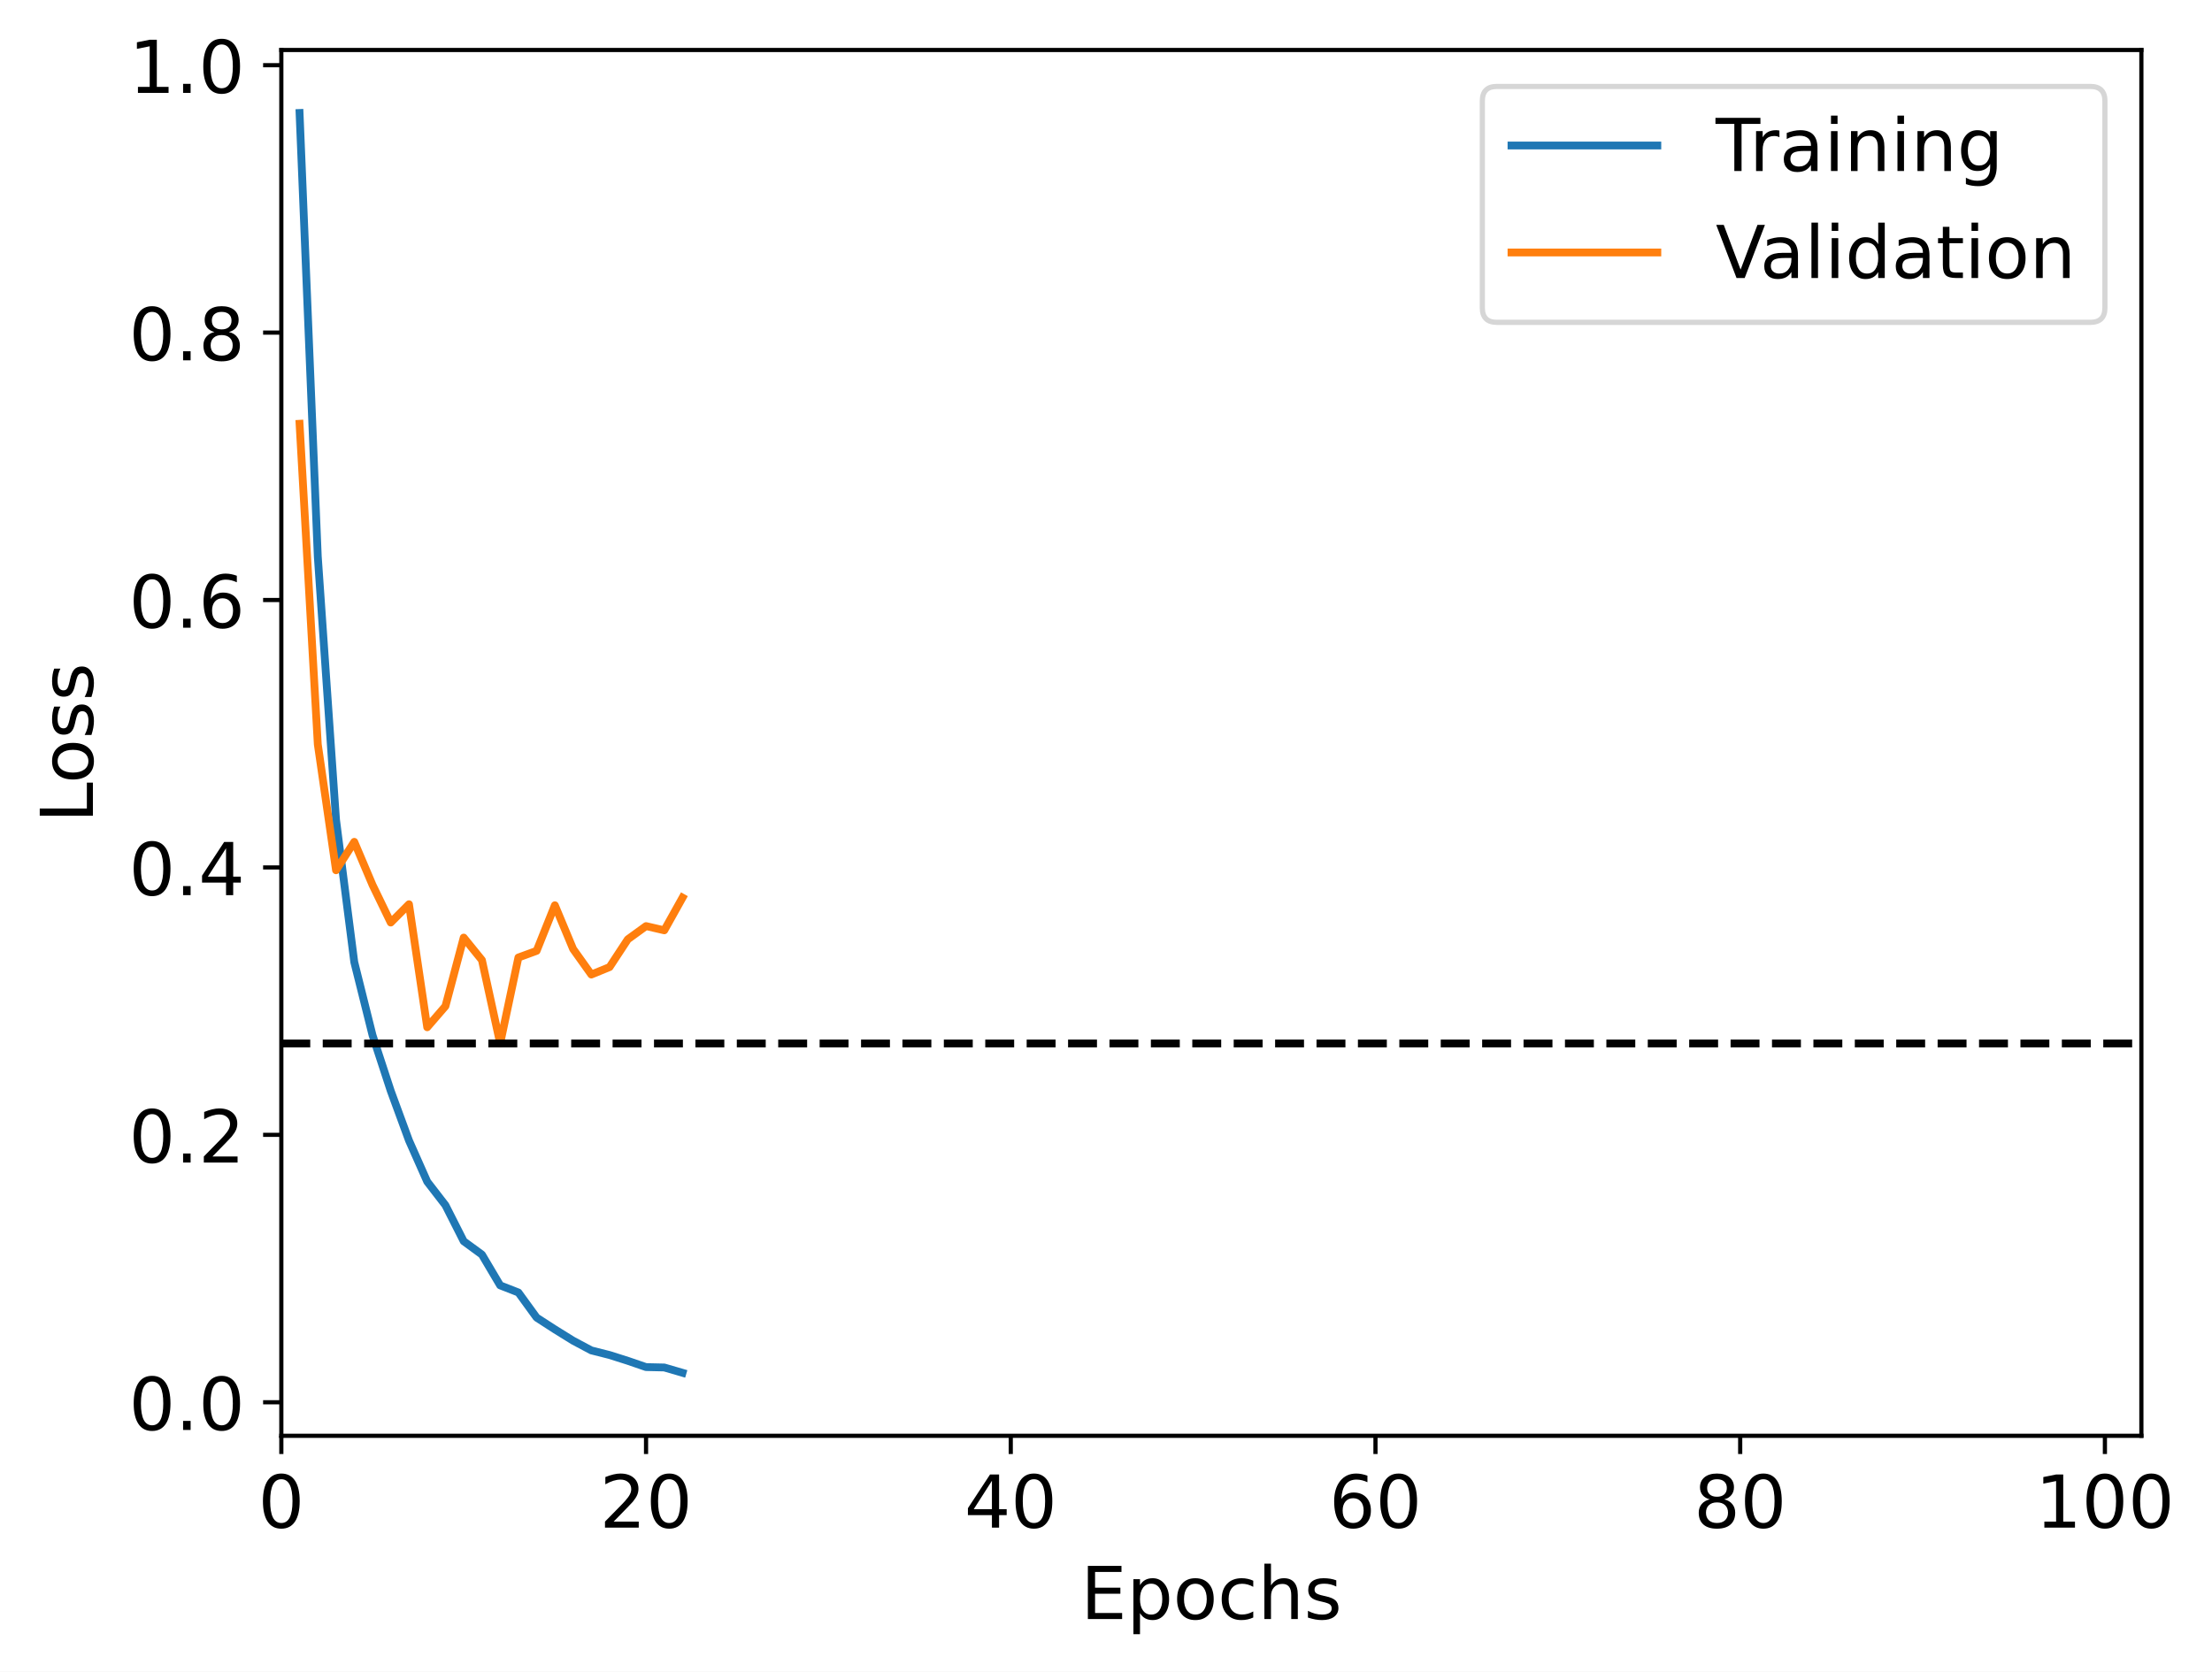
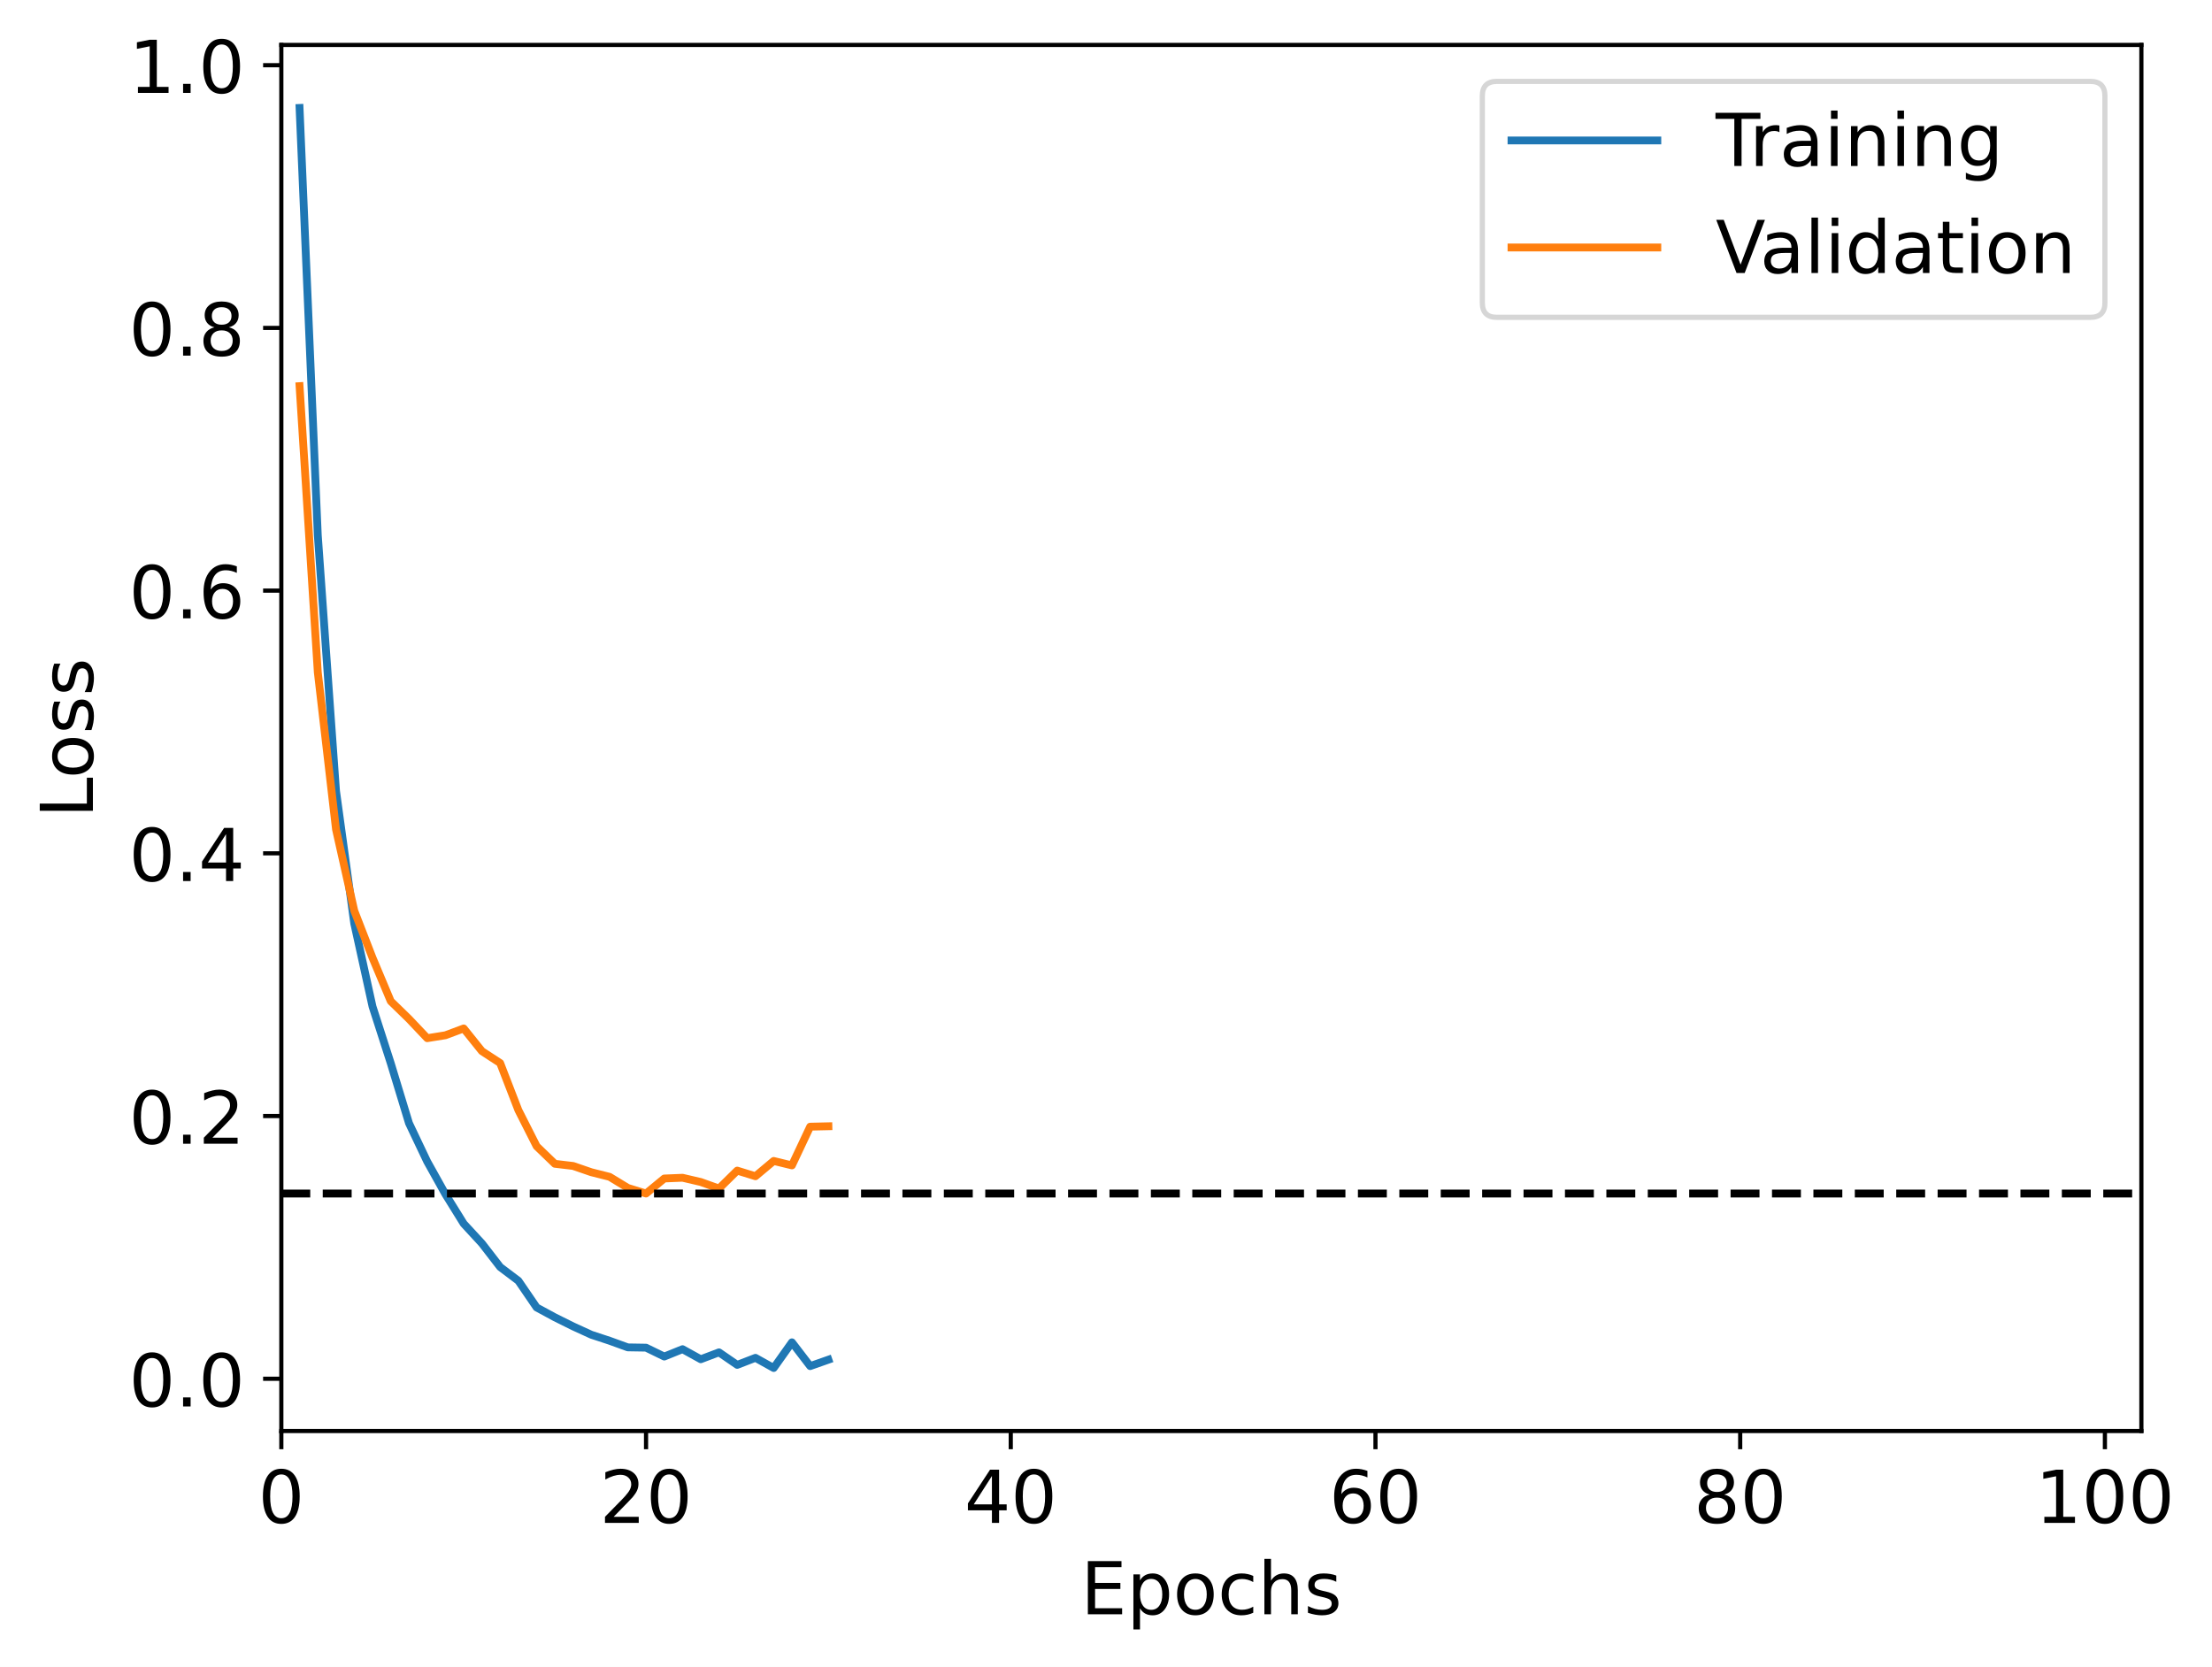
- <svg xmlns="http://www.w3.org/2000/svg" xmlns:xlink="http://www.w3.org/1999/xlink" width="424.693pt" height="321.01pt" viewBox="0 0 424.693 321.01" version="1.1">
+ <svg xmlns="http://www.w3.org/2000/svg" xmlns:xlink="http://www.w3.org/1999/xlink" width="424.693pt" height="320.037pt" viewBox="0 0 424.693 320.037" version="1.1">
  <defs>
    <style type="text/css">*{stroke-linejoin: round; stroke-linecap: butt}</style>
  </defs>
  <g id="figure_1">
    <g id="patch_1">
-       <path d="M 0 321.01  L 424.693 321.01  L 424.693 0  L 0 0  z " style="fill: #ffffff" />
+       <path d="M 0 320.037  L 424.693 320.037  L 424.693 0  L 0 0  z " style="fill: #ffffff" />
    </g>
    <g id="axes_1">
      <g id="patch_2">
-         <path d="M 54.014 275.711  L 411.134 275.711  L 411.134 9.599  L 54.014 9.599  z " style="fill: #ffffff" />
+         <path d="M 54.014 274.739  L 411.134 274.739  L 411.134 8.627  L 54.014 8.627  z " style="fill: #ffffff" />
      </g>
      <g id="matplotlib.axis_1">
        <g id="xtick_1">
          <g id="line2d_1">
            <defs>
-               <path id="m6e7f55a5c3" d="M 0 0  L 0 3.5  " style="stroke: #000000; stroke-width: 0.8" />
-             </defs>
-             <g>
-               <use xlink:href="#m6e7f55a5c3" x="54.014" y="275.711" style="stroke: #000000; stroke-width: 0.8" />
+               <path id="maf459d86ac" d="M 0 0  L 0 3.5  " style="stroke: #000000; stroke-width: 0.8" />
+             </defs>
+             <g>
+               <use xlink:href="#maf459d86ac" x="54.014" y="274.739" style="stroke: #000000; stroke-width: 0.8" />
            </g>
          </g>
          <g id="text_1">
-             <g transform="translate(49.56 293.3491) scale(0.14 -0.14)">
+             <g transform="translate(49.56 292.3765) scale(0.14 -0.14)">
              <defs>
                <path id="DejaVuSans-30" d="M 2034 4250  Q 1547 4250 1301 3770  Q 1056 3291 1056 2328  Q 1056 1369 1301 889  Q 1547 409 2034 409  Q 2525 409 2770 889  Q 3016 1369 3016 2328  Q 3016 3291 2770 3770  Q 2525 4250 2034 4250  z M 2034 4750  Q 2819 4750 3233 4129  Q 3647 3509 3647 2328  Q 3647 1150 3233 529  Q 2819 -91 2034 -91  Q 1250 -91 836 529  Q 422 1150 422 2328  Q 422 3509 836 4129  Q 1250 4750 2034 4750  z " transform="scale(0.015625)" />
              </defs>
              <use xlink:href="#DejaVuSans-30" />
            </g>
          </g>
        </g>
        <g id="xtick_2">
          <g id="line2d_2">
            <g>
-               <use xlink:href="#m6e7f55a5c3" x="124.037" y="275.711" style="stroke: #000000; stroke-width: 0.8" />
+               <use xlink:href="#maf459d86ac" x="124.037" y="274.739" style="stroke: #000000; stroke-width: 0.8" />
            </g>
          </g>
          <g id="text_2">
-             <g transform="translate(115.1298 293.3491) scale(0.14 -0.14)">
+             <g transform="translate(115.1298 292.3765) scale(0.14 -0.14)">
              <defs>
                <path id="DejaVuSans-32" d="M 1228 531  L 3431 531  L 3431 0  L 469 0  L 469 531  Q 828 903 1448 1529  Q 2069 2156 2228 2338  Q 2531 2678 2651 2914  Q 2772 3150 2772 3378  Q 2772 3750 2511 3984  Q 2250 4219 1831 4219  Q 1534 4219 1204 4116  Q 875 4013 500 3803  L 500 4441  Q 881 4594 1212 4672  Q 1544 4750 1819 4750  Q 2544 4750 2975 4387  Q 3406 4025 3406 3419  Q 3406 3131 3298 2873  Q 3191 2616 2906 2266  Q 2828 2175 2409 1742  Q 1991 1309 1228 531  z " transform="scale(0.015625)" />
              </defs>
              <use xlink:href="#DejaVuSans-32" />
              <use xlink:href="#DejaVuSans-30" x="63.623" />
            </g>
          </g>
        </g>
        <g id="xtick_3">
          <g id="line2d_3">
            <g>
-               <use xlink:href="#m6e7f55a5c3" x="194.061" y="275.711" style="stroke: #000000; stroke-width: 0.8" />
+               <use xlink:href="#maf459d86ac" x="194.061" y="274.739" style="stroke: #000000; stroke-width: 0.8" />
            </g>
          </g>
          <g id="text_3">
-             <g transform="translate(185.1533 293.3491) scale(0.14 -0.14)">
+             <g transform="translate(185.1533 292.3765) scale(0.14 -0.14)">
              <defs>
                <path id="DejaVuSans-34" d="M 2419 4116  L 825 1625  L 2419 1625  L 2419 4116  z M 2253 4666  L 3047 4666  L 3047 1625  L 3713 1625  L 3713 1100  L 3047 1100  L 3047 0  L 2419 0  L 2419 1100  L 313 1100  L 313 1709  L 2253 4666  z " transform="scale(0.015625)" />
              </defs>
              <use xlink:href="#DejaVuSans-34" />
              <use xlink:href="#DejaVuSans-30" x="63.623" />
            </g>
          </g>
        </g>
        <g id="xtick_4">
          <g id="line2d_4">
            <g>
-               <use xlink:href="#m6e7f55a5c3" x="264.084" y="275.711" style="stroke: #000000; stroke-width: 0.8" />
+               <use xlink:href="#maf459d86ac" x="264.084" y="274.739" style="stroke: #000000; stroke-width: 0.8" />
            </g>
          </g>
          <g id="text_4">
-             <g transform="translate(255.1768 293.3491) scale(0.14 -0.14)">
+             <g transform="translate(255.1768 292.3765) scale(0.14 -0.14)">
              <defs>
                <path id="DejaVuSans-36" d="M 2113 2584  Q 1688 2584 1439 2293  Q 1191 2003 1191 1497  Q 1191 994 1439 701  Q 1688 409 2113 409  Q 2538 409 2786 701  Q 3034 994 3034 1497  Q 3034 2003 2786 2293  Q 2538 2584 2113 2584  z M 3366 4563  L 3366 3988  Q 3128 4100 2886 4159  Q 2644 4219 2406 4219  Q 1781 4219 1451 3797  Q 1122 3375 1075 2522  Q 1259 2794 1537 2939  Q 1816 3084 2150 3084  Q 2853 3084 3261 2657  Q 3669 2231 3669 1497  Q 3669 778 3244 343  Q 2819 -91 2113 -91  Q 1303 -91 875 529  Q 447 1150 447 2328  Q 447 3434 972 4092  Q 1497 4750 2381 4750  Q 2619 4750 2861 4703  Q 3103 4656 3366 4563  z " transform="scale(0.015625)" />
              </defs>
              <use xlink:href="#DejaVuSans-36" />
              <use xlink:href="#DejaVuSans-30" x="63.623" />
            </g>
          </g>
        </g>
        <g id="xtick_5">
          <g id="line2d_5">
            <g>
-               <use xlink:href="#m6e7f55a5c3" x="334.108" y="275.711" style="stroke: #000000; stroke-width: 0.8" />
+               <use xlink:href="#maf459d86ac" x="334.108" y="274.739" style="stroke: #000000; stroke-width: 0.8" />
            </g>
          </g>
          <g id="text_5">
-             <g transform="translate(325.2004 293.3491) scale(0.14 -0.14)">
+             <g transform="translate(325.2004 292.3765) scale(0.14 -0.14)">
              <defs>
                <path id="DejaVuSans-38" d="M 2034 2216  Q 1584 2216 1326 1975  Q 1069 1734 1069 1313  Q 1069 891 1326 650  Q 1584 409 2034 409  Q 2484 409 2743 651  Q 3003 894 3003 1313  Q 3003 1734 2745 1975  Q 2488 2216 2034 2216  z M 1403 2484  Q 997 2584 770 2862  Q 544 3141 544 3541  Q 544 4100 942 4425  Q 1341 4750 2034 4750  Q 2731 4750 3128 4425  Q 3525 4100 3525 3541  Q 3525 3141 3298 2862  Q 3072 2584 2669 2484  Q 3125 2378 3379 2068  Q 3634 1759 3634 1313  Q 3634 634 3220 271  Q 2806 -91 2034 -91  Q 1263 -91 848 271  Q 434 634 434 1313  Q 434 1759 690 2068  Q 947 2378 1403 2484  z M 1172 3481  Q 1172 3119 1398 2916  Q 1625 2713 2034 2713  Q 2441 2713 2670 2916  Q 2900 3119 2900 3481  Q 2900 3844 2670 4047  Q 2441 4250 2034 4250  Q 1625 4250 1398 4047  Q 1172 3844 1172 3481  z " transform="scale(0.015625)" />
              </defs>
              <use xlink:href="#DejaVuSans-38" />
              <use xlink:href="#DejaVuSans-30" x="63.623" />
            </g>
          </g>
        </g>
        <g id="xtick_6">
          <g id="line2d_6">
            <g>
-               <use xlink:href="#m6e7f55a5c3" x="404.131" y="275.711" style="stroke: #000000; stroke-width: 0.8" />
+               <use xlink:href="#maf459d86ac" x="404.131" y="274.739" style="stroke: #000000; stroke-width: 0.8" />
            </g>
          </g>
          <g id="text_6">
-             <g transform="translate(390.7701 293.3491) scale(0.14 -0.14)">
+             <g transform="translate(390.7701 292.3765) scale(0.14 -0.14)">
              <defs>
                <path id="DejaVuSans-31" d="M 794 531  L 1825 531  L 1825 4091  L 703 3866  L 703 4441  L 1819 4666  L 2450 4666  L 2450 531  L 3481 531  L 3481 0  L 794 0  L 794 531  z " transform="scale(0.015625)" />
              </defs>
              <use xlink:href="#DejaVuSans-31" />
              <use xlink:href="#DejaVuSans-30" x="63.623" />
              <use xlink:href="#DejaVuSans-30" x="127.246" />
            </g>
          </g>
        </g>
        <g id="text_7">
-           <g transform="translate(207.4919 310.8985) scale(0.14 -0.14)">
+           <g transform="translate(207.4919 309.9259) scale(0.14 -0.14)">
            <defs>
              <path id="DejaVuSans-45" d="M 628 4666  L 3578 4666  L 3578 4134  L 1259 4134  L 1259 2753  L 3481 2753  L 3481 2222  L 1259 2222  L 1259 531  L 3634 531  L 3634 0  L 628 0  L 628 4666  z " transform="scale(0.015625)" />
              <path id="DejaVuSans-70" d="M 1159 525  L 1159 -1331  L 581 -1331  L 581 3500  L 1159 3500  L 1159 2969  Q 1341 3281 1617 3432  Q 1894 3584 2278 3584  Q 2916 3584 3314 3078  Q 3713 2572 3713 1747  Q 3713 922 3314 415  Q 2916 -91 2278 -91  Q 1894 -91 1617 61  Q 1341 213 1159 525  z M 3116 1747  Q 3116 2381 2855 2742  Q 2594 3103 2138 3103  Q 1681 3103 1420 2742  Q 1159 2381 1159 1747  Q 1159 1113 1420 752  Q 1681 391 2138 391  Q 2594 391 2855 752  Q 3116 1113 3116 1747  z " transform="scale(0.015625)" />
              <path id="DejaVuSans-6f" d="M 1959 3097  Q 1497 3097 1228 2736  Q 959 2375 959 1747  Q 959 1119 1226 758  Q 1494 397 1959 397  Q 2419 397 2687 759  Q 2956 1122 2956 1747  Q 2956 2369 2687 2733  Q 2419 3097 1959 3097  z M 1959 3584  Q 2709 3584 3137 3096  Q 3566 2609 3566 1747  Q 3566 888 3137 398  Q 2709 -91 1959 -91  Q 1206 -91 779 398  Q 353 888 353 1747  Q 353 2609 779 3096  Q 1206 3584 1959 3584  z " transform="scale(0.015625)" />
              <path id="DejaVuSans-63" d="M 3122 3366  L 3122 2828  Q 2878 2963 2633 3030  Q 2388 3097 2138 3097  Q 1578 3097 1268 2742  Q 959 2388 959 1747  Q 959 1106 1268 751  Q 1578 397 2138 397  Q 2388 397 2633 464  Q 2878 531 3122 666  L 3122 134  Q 2881 22 2623 -34  Q 2366 -91 2075 -91  Q 1284 -91 818 406  Q 353 903 353 1747  Q 353 2603 823 3093  Q 1294 3584 2113 3584  Q 2378 3584 2631 3529  Q 2884 3475 3122 3366  z " transform="scale(0.015625)" />
              <path id="DejaVuSans-68" d="M 3513 2113  L 3513 0  L 2938 0  L 2938 2094  Q 2938 2591 2744 2837  Q 2550 3084 2163 3084  Q 1697 3084 1428 2787  Q 1159 2491 1159 1978  L 1159 0  L 581 0  L 581 4863  L 1159 4863  L 1159 2956  Q 1366 3272 1645 3428  Q 1925 3584 2291 3584  Q 2894 3584 3203 3211  Q 3513 2838 3513 2113  z " transform="scale(0.015625)" />
              <path id="DejaVuSans-73" d="M 2834 3397  L 2834 2853  Q 2591 2978 2328 3040  Q 2066 3103 1784 3103  Q 1356 3103 1142 2972  Q 928 2841 928 2578  Q 928 2378 1081 2264  Q 1234 2150 1697 2047  L 1894 2003  Q 2506 1872 2764 1633  Q 3022 1394 3022 966  Q 3022 478 2636 193  Q 2250 -91 1575 -91  Q 1294 -91 989 -36  Q 684 19 347 128  L 347 722  Q 666 556 975 473  Q 1284 391 1588 391  Q 1994 391 2212 530  Q 2431 669 2431 922  Q 2431 1156 2273 1281  Q 2116 1406 1581 1522  L 1381 1569  Q 847 1681 609 1914  Q 372 2147 372 2553  Q 372 3047 722 3315  Q 1072 3584 1716 3584  Q 2034 3584 2315 3537  Q 2597 3491 2834 3397  z " transform="scale(0.015625)" />
            </defs>
            <use xlink:href="#DejaVuSans-45" />
            <use xlink:href="#DejaVuSans-70" x="63.184" />
            <use xlink:href="#DejaVuSans-6f" x="126.66" />
            <use xlink:href="#DejaVuSans-63" x="187.842" />
            <use xlink:href="#DejaVuSans-68" x="242.822" />
            <use xlink:href="#DejaVuSans-73" x="306.201" />
          </g>
        </g>
      </g>
      <g id="matplotlib.axis_2">
        <g id="ytick_1">
          <g id="line2d_7">
            <defs>
-               <path id="ma84b7b4c71" d="M 0 0  L -3.5 0  " style="stroke: #000000; stroke-width: 0.8" />
-             </defs>
-             <g>
-               <use xlink:href="#ma84b7b4c71" x="54.014" y="269.27" style="stroke: #000000; stroke-width: 0.8" />
+               <path id="m88fe396eaa" d="M 0 0  L -3.5 0  " style="stroke: #000000; stroke-width: 0.8" />
+             </defs>
+             <g>
+               <use xlink:href="#m88fe396eaa" x="54.014" y="264.706" style="stroke: #000000; stroke-width: 0.8" />
            </g>
          </g>
          <g id="text_8">
-             <g transform="translate(24.74938 274.5884) scale(0.14 -0.14)">
+             <g transform="translate(24.74938 270.0253) scale(0.14 -0.14)">
              <defs>
                <path id="DejaVuSans-2e" d="M 684 794  L 1344 794  L 1344 0  L 684 0  L 684 794  z " transform="scale(0.015625)" />
              </defs>
              <use xlink:href="#DejaVuSans-30" />
              <use xlink:href="#DejaVuSans-2e" x="63.623" />
              <use xlink:href="#DejaVuSans-30" x="95.41" />
            </g>
          </g>
        </g>
        <g id="ytick_2">
          <g id="line2d_8">
            <g>
-               <use xlink:href="#ma84b7b4c71" x="54.014" y="217.919" style="stroke: #000000; stroke-width: 0.8" />
+               <use xlink:href="#m88fe396eaa" x="54.014" y="214.269" style="stroke: #000000; stroke-width: 0.8" />
            </g>
          </g>
          <g id="text_9">
-             <g transform="translate(24.74938 223.2383) scale(0.14 -0.14)">
+             <g transform="translate(24.74938 219.5878) scale(0.14 -0.14)">
              <use xlink:href="#DejaVuSans-30" />
              <use xlink:href="#DejaVuSans-2e" x="63.623" />
              <use xlink:href="#DejaVuSans-32" x="95.41" />
            </g>
          </g>
        </g>
        <g id="ytick_3">
          <g id="line2d_9">
            <g>
-               <use xlink:href="#ma84b7b4c71" x="54.014" y="166.569" style="stroke: #000000; stroke-width: 0.8" />
+               <use xlink:href="#m88fe396eaa" x="54.014" y="163.831" style="stroke: #000000; stroke-width: 0.8" />
            </g>
          </g>
          <g id="text_10">
-             <g transform="translate(24.74938 171.8882) scale(0.14 -0.14)">
+             <g transform="translate(24.74938 169.1503) scale(0.14 -0.14)">
              <use xlink:href="#DejaVuSans-30" />
              <use xlink:href="#DejaVuSans-2e" x="63.623" />
              <use xlink:href="#DejaVuSans-34" x="95.41" />
            </g>
          </g>
        </g>
        <g id="ytick_4">
          <g id="line2d_10">
            <g>
-               <use xlink:href="#ma84b7b4c71" x="54.014" y="115.219" style="stroke: #000000; stroke-width: 0.8" />
+               <use xlink:href="#m88fe396eaa" x="54.014" y="113.394" style="stroke: #000000; stroke-width: 0.8" />
            </g>
          </g>
          <g id="text_11">
-             <g transform="translate(24.74938 120.5381) scale(0.14 -0.14)">
+             <g transform="translate(24.74938 118.7128) scale(0.14 -0.14)">
              <use xlink:href="#DejaVuSans-30" />
              <use xlink:href="#DejaVuSans-2e" x="63.623" />
              <use xlink:href="#DejaVuSans-36" x="95.41" />
            </g>
          </g>
        </g>
        <g id="ytick_5">
          <g id="line2d_11">
            <g>
-               <use xlink:href="#ma84b7b4c71" x="54.014" y="63.869" style="stroke: #000000; stroke-width: 0.8" />
+               <use xlink:href="#m88fe396eaa" x="54.014" y="62.956" style="stroke: #000000; stroke-width: 0.8" />
            </g>
          </g>
          <g id="text_12">
-             <g transform="translate(24.74938 69.18793) scale(0.14 -0.14)">
+             <g transform="translate(24.74938 68.27531) scale(0.14 -0.14)">
              <use xlink:href="#DejaVuSans-30" />
              <use xlink:href="#DejaVuSans-2e" x="63.623" />
              <use xlink:href="#DejaVuSans-38" x="95.41" />
            </g>
          </g>
        </g>
        <g id="ytick_6">
          <g id="line2d_12">
            <g>
-               <use xlink:href="#ma84b7b4c71" x="54.014" y="12.519" style="stroke: #000000; stroke-width: 0.8" />
+               <use xlink:href="#m88fe396eaa" x="54.014" y="12.519" style="stroke: #000000; stroke-width: 0.8" />
            </g>
          </g>
          <g id="text_13">
            <g transform="translate(24.74938 17.83781) scale(0.14 -0.14)">
              <use xlink:href="#DejaVuSans-31" />
              <use xlink:href="#DejaVuSans-2e" x="63.623" />
              <use xlink:href="#DejaVuSans-30" x="95.41" />
            </g>
          </g>
        </g>
        <g id="text_14">
-           <g transform="translate(17.83781 158.0093) rotate(-90) scale(0.14 -0.14)">
+           <g transform="translate(17.83781 157.0368) rotate(-90) scale(0.14 -0.14)">
            <defs>
              <path id="DejaVuSans-4c" d="M 628 4666  L 1259 4666  L 1259 531  L 3531 531  L 3531 0  L 628 0  L 628 4666  z " transform="scale(0.015625)" />
            </defs>
            <use xlink:href="#DejaVuSans-4c" />
            <use xlink:href="#DejaVuSans-6f" x="53.963" />
            <use xlink:href="#DejaVuSans-73" x="115.145" />
            <use xlink:href="#DejaVuSans-73" x="167.244" />
          </g>
        </g>
      </g>
      <g id="line2d_13">
-         <path d="M 57.515 21.695  L 61.016 106.897  L 64.517 157.417  L 68.018 184.747  L 71.52 198.781  L 75.021 209.474  L 78.522 219.005  L 82.023 226.9  L 85.524 231.436  L 89.026 238.348  L 92.527 240.913  L 96.028 246.824  L 99.529 248.193  L 103.03 253.013  L 106.531 255.277  L 110.033 257.449  L 113.534 259.314  L 117.035 260.201  L 120.536 261.312  L 124.037 262.515  L 127.538 262.592  L 131.04 263.615  " clip-path="url(#p60dc8c0b9b)" style="fill: none; stroke: #1f77b4; stroke-width: 1.5; stroke-linecap: square" />
+         <path d="M 57.515 20.723  L 61.016 102.771  L 64.517 151.864  L 68.018 177.332  L 71.52 193.242  L 75.021 204.123  L 78.522 215.638  L 82.023 223.009  L 85.524 229.285  L 89.026 234.929  L 92.527 238.726  L 96.028 243.259  L 99.529 245.902  L 103.03 251.019  L 106.531 252.916  L 110.033 254.656  L 113.534 256.26  L 117.035 257.413  L 120.536 258.682  L 124.037 258.739  L 127.538 260.445  L 131.04 259.03  L 134.541 260.964  L 138.042 259.638  L 141.543 262.044  L 145.044 260.691  L 148.546 262.643  L 152.047 257.715  L 155.548 262.279  L 159.049 261.049  " clip-path="url(#p74c6df0e5a)" style="fill: none; stroke: #1f77b4; stroke-width: 1.5; stroke-linecap: square" />
      </g>
      <g id="line2d_14">
-         <path d="M 57.515 81.377  L 61.016 142.932  L 64.517 167.11  L 68.018 161.657  L 71.52 169.93  L 75.021 177.154  L 78.522 173.64  L 82.023 197.259  L 85.524 193.209  L 89.026 180.042  L 92.527 184.359  L 96.028 200.373  L 99.529 183.866  L 103.03 182.587  L 106.531 173.834  L 110.033 182.228  L 113.534 187.136  L 117.035 185.705  L 120.536 180.374  L 124.037 177.835  L 127.538 178.645  L 131.04 172.375  " clip-path="url(#p60dc8c0b9b)" style="fill: none; stroke: #ff7f0e; stroke-width: 1.5; stroke-linecap: square" />
+         <path d="M 57.515 74.134  L 61.016 129.08  L 64.517 159.254  L 68.018 174.852  L 71.52 183.883  L 75.021 192.22  L 78.522 195.627  L 82.023 199.322  L 85.524 198.759  L 89.026 197.453  L 92.527 201.817  L 96.028 204.097  L 99.529 213.149  L 103.03 220.062  L 106.531 223.439  L 110.033 223.854  L 113.534 225.058  L 117.035 225.938  L 120.536 228.067  L 124.037 229.147  L 127.538 226.26  L 131.04 226.117  L 134.541 226.934  L 138.042 228.188  L 141.543 224.746  L 145.044 225.827  L 148.546 222.893  L 152.047 223.745  L 155.548 216.312  L 159.049 216.232  " clip-path="url(#p74c6df0e5a)" style="fill: none; stroke: #ff7f0e; stroke-width: 1.5; stroke-linecap: square" />
      </g>
      <g id="line2d_15">
-         <path d="M 54.014 200.373  L 411.134 200.373  " clip-path="url(#p60dc8c0b9b)" style="fill: none; stroke-dasharray: 5.55,2.4; stroke-dashoffset: 0; stroke: #000000; stroke-width: 1.5" />
+         <path d="M 54.014 229.147  L 411.134 229.147  " clip-path="url(#p74c6df0e5a)" style="fill: none; stroke-dasharray: 5.55,2.4; stroke-dashoffset: 0; stroke: #000000; stroke-width: 1.5" />
      </g>
      <g id="patch_3">
-         <path d="M 54.014 275.711  L 54.014 9.599  " style="fill: none; stroke: #000000; stroke-width: 0.8; stroke-linejoin: miter; stroke-linecap: square" />
+         <path d="M 54.014 274.739  L 54.014 8.627  " style="fill: none; stroke: #000000; stroke-width: 0.8; stroke-linejoin: miter; stroke-linecap: square" />
      </g>
      <g id="patch_4">
-         <path d="M 411.134 275.711  L 411.134 9.599  " style="fill: none; stroke: #000000; stroke-width: 0.8; stroke-linejoin: miter; stroke-linecap: square" />
+         <path d="M 411.134 274.739  L 411.134 8.627  " style="fill: none; stroke: #000000; stroke-width: 0.8; stroke-linejoin: miter; stroke-linecap: square" />
      </g>
      <g id="patch_5">
-         <path d="M 54.014 275.711  L 411.134 275.711  " style="fill: none; stroke: #000000; stroke-width: 0.8; stroke-linejoin: miter; stroke-linecap: square" />
+         <path d="M 54.014 274.739  L 411.134 274.739  " style="fill: none; stroke: #000000; stroke-width: 0.8; stroke-linejoin: miter; stroke-linecap: square" />
      </g>
      <g id="patch_6">
-         <path d="M 54.014 9.599  L 411.134 9.599  " style="fill: none; stroke: #000000; stroke-width: 0.8; stroke-linejoin: miter; stroke-linecap: square" />
+         <path d="M 54.014 8.627  L 411.134 8.627  " style="fill: none; stroke: #000000; stroke-width: 0.8; stroke-linejoin: miter; stroke-linecap: square" />
      </g>
      <g id="legend_1">
        <g id="patch_7">
-           <path d="M 287.4 61.898  L 401.334 61.898  Q 404.134 61.898 404.134 59.098  L 404.134 19.399  Q 404.134 16.599 401.334 16.599  L 287.4 16.599  Q 284.6 16.599 284.6 19.399  L 284.6 59.098  Q 284.6 61.898 287.4 61.898  z " style="fill: #ffffff; opacity: 0.8; stroke: #cccccc; stroke-linejoin: miter" />
+           <path d="M 287.4 60.925  L 401.334 60.925  Q 404.134 60.925 404.134 58.125  L 404.134 18.427  Q 404.134 15.627 401.334 15.627  L 287.4 15.627  Q 284.6 15.627 284.6 18.427  L 284.6 58.125  Q 284.6 60.925 287.4 60.925  z " style="fill: #ffffff; opacity: 0.8; stroke: #cccccc; stroke-linejoin: miter" />
        </g>
        <g id="line2d_16">
-           <path d="M 290.2 27.937  L 304.2 27.937  L 318.2 27.937  " style="fill: none; stroke: #1f77b4; stroke-width: 1.5; stroke-linecap: square" />
+           <path d="M 290.2 26.965  L 304.2 26.965  L 318.2 26.965  " style="fill: none; stroke: #1f77b4; stroke-width: 1.5; stroke-linecap: square" />
        </g>
        <g id="text_15">
-           <g transform="translate(329.4 32.8371) scale(0.14 -0.14)">
+           <g transform="translate(329.4 31.8645) scale(0.14 -0.14)">
            <defs>
              <path id="DejaVuSans-54" d="M -19 4666  L 3928 4666  L 3928 4134  L 2272 4134  L 2272 0  L 1638 0  L 1638 4134  L -19 4134  L -19 4666  z " transform="scale(0.015625)" />
              <path id="DejaVuSans-72" d="M 2631 2963  Q 2534 3019 2420 3045  Q 2306 3072 2169 3072  Q 1681 3072 1420 2755  Q 1159 2438 1159 1844  L 1159 0  L 581 0  L 581 3500  L 1159 3500  L 1159 2956  Q 1341 3275 1631 3429  Q 1922 3584 2338 3584  Q 2397 3584 2469 3576  Q 2541 3569 2628 3553  L 2631 2963  z " transform="scale(0.015625)" />
              <path id="DejaVuSans-61" d="M 2194 1759  Q 1497 1759 1228 1600  Q 959 1441 959 1056  Q 959 750 1161 570  Q 1363 391 1709 391  Q 2188 391 2477 730  Q 2766 1069 2766 1631  L 2766 1759  L 2194 1759  z M 3341 1997  L 3341 0  L 2766 0  L 2766 531  Q 2569 213 2275 61  Q 1981 -91 1556 -91  Q 1019 -91 701 211  Q 384 513 384 1019  Q 384 1609 779 1909  Q 1175 2209 1959 2209  L 2766 2209  L 2766 2266  Q 2766 2663 2505 2880  Q 2244 3097 1772 3097  Q 1472 3097 1187 3025  Q 903 2953 641 2809  L 641 3341  Q 956 3463 1253 3523  Q 1550 3584 1831 3584  Q 2591 3584 2966 3190  Q 3341 2797 3341 1997  z " transform="scale(0.015625)" />
              <path id="DejaVuSans-69" d="M 603 3500  L 1178 3500  L 1178 0  L 603 0  L 603 3500  z M 603 4863  L 1178 4863  L 1178 4134  L 603 4134  L 603 4863  z " transform="scale(0.015625)" />
              <path id="DejaVuSans-6e" d="M 3513 2113  L 3513 0  L 2938 0  L 2938 2094  Q 2938 2591 2744 2837  Q 2550 3084 2163 3084  Q 1697 3084 1428 2787  Q 1159 2491 1159 1978  L 1159 0  L 581 0  L 581 3500  L 1159 3500  L 1159 2956  Q 1366 3272 1645 3428  Q 1925 3584 2291 3584  Q 2894 3584 3203 3211  Q 3513 2838 3513 2113  z " transform="scale(0.015625)" />
              <path id="DejaVuSans-67" d="M 2906 1791  Q 2906 2416 2648 2759  Q 2391 3103 1925 3103  Q 1463 3103 1205 2759  Q 947 2416 947 1791  Q 947 1169 1205 825  Q 1463 481 1925 481  Q 2391 481 2648 825  Q 2906 1169 2906 1791  z M 3481 434  Q 3481 -459 3084 -895  Q 2688 -1331 1869 -1331  Q 1566 -1331 1297 -1286  Q 1028 -1241 775 -1147  L 775 -588  Q 1028 -725 1275 -790  Q 1522 -856 1778 -856  Q 2344 -856 2625 -561  Q 2906 -266 2906 331  L 2906 616  Q 2728 306 2450 153  Q 2172 0 1784 0  Q 1141 0 747 490  Q 353 981 353 1791  Q 353 2603 747 3093  Q 1141 3584 1784 3584  Q 2172 3584 2450 3431  Q 2728 3278 2906 2969  L 2906 3500  L 3481 3500  L 3481 434  z " transform="scale(0.015625)" />
            </defs>
            <use xlink:href="#DejaVuSans-54" />
            <use xlink:href="#DejaVuSans-72" x="46.334" />
            <use xlink:href="#DejaVuSans-61" x="87.447" />
            <use xlink:href="#DejaVuSans-69" x="148.727" />
            <use xlink:href="#DejaVuSans-6e" x="176.51" />
            <use xlink:href="#DejaVuSans-69" x="239.889" />
            <use xlink:href="#DejaVuSans-6e" x="267.672" />
            <use xlink:href="#DejaVuSans-67" x="331.051" />
          </g>
        </g>
        <g id="line2d_17">
-           <path d="M 290.2 48.486  L 304.2 48.486  L 318.2 48.486  " style="fill: none; stroke: #ff7f0e; stroke-width: 1.5; stroke-linecap: square" />
+           <path d="M 290.2 47.514  L 304.2 47.514  L 318.2 47.514  " style="fill: none; stroke: #ff7f0e; stroke-width: 1.5; stroke-linecap: square" />
        </g>
        <g id="text_16">
-           <g transform="translate(329.4 53.38647) scale(0.14 -0.14)">
+           <g transform="translate(329.4 52.41388) scale(0.14 -0.14)">
            <defs>
              <path id="DejaVuSans-56" d="M 1831 0  L 50 4666  L 709 4666  L 2188 738  L 3669 4666  L 4325 4666  L 2547 0  L 1831 0  z " transform="scale(0.015625)" />
              <path id="DejaVuSans-6c" d="M 603 4863  L 1178 4863  L 1178 0  L 603 0  L 603 4863  z " transform="scale(0.015625)" />
              <path id="DejaVuSans-64" d="M 2906 2969  L 2906 4863  L 3481 4863  L 3481 0  L 2906 0  L 2906 525  Q 2725 213 2448 61  Q 2172 -91 1784 -91  Q 1150 -91 751 415  Q 353 922 353 1747  Q 353 2572 751 3078  Q 1150 3584 1784 3584  Q 2172 3584 2448 3432  Q 2725 3281 2906 2969  z M 947 1747  Q 947 1113 1208 752  Q 1469 391 1925 391  Q 2381 391 2643 752  Q 2906 1113 2906 1747  Q 2906 2381 2643 2742  Q 2381 3103 1925 3103  Q 1469 3103 1208 2742  Q 947 2381 947 1747  z " transform="scale(0.015625)" />
              <path id="DejaVuSans-74" d="M 1172 4494  L 1172 3500  L 2356 3500  L 2356 3053  L 1172 3053  L 1172 1153  Q 1172 725 1289 603  Q 1406 481 1766 481  L 2356 481  L 2356 0  L 1766 0  Q 1100 0 847 248  Q 594 497 594 1153  L 594 3053  L 172 3053  L 172 3500  L 594 3500  L 594 4494  L 1172 4494  z " transform="scale(0.015625)" />
            </defs>
            <use xlink:href="#DejaVuSans-56" />
            <use xlink:href="#DejaVuSans-61" x="60.658" />
            <use xlink:href="#DejaVuSans-6c" x="121.938" />
            <use xlink:href="#DejaVuSans-69" x="149.721" />
            <use xlink:href="#DejaVuSans-64" x="177.504" />
            <use xlink:href="#DejaVuSans-61" x="240.98" />
            <use xlink:href="#DejaVuSans-74" x="302.26" />
            <use xlink:href="#DejaVuSans-69" x="341.469" />
            <use xlink:href="#DejaVuSans-6f" x="369.252" />
            <use xlink:href="#DejaVuSans-6e" x="430.434" />
          </g>
        </g>
      </g>
    </g>
  </g>
  <defs>
-     <clipPath id="p60dc8c0b9b">
-       <rect x="54.014" y="9.599" width="357.12" height="266.112" />
+     <clipPath id="p74c6df0e5a">
+       <rect x="54.014" y="8.627" width="357.12" height="266.112" />
    </clipPath>
  </defs>
</svg>
